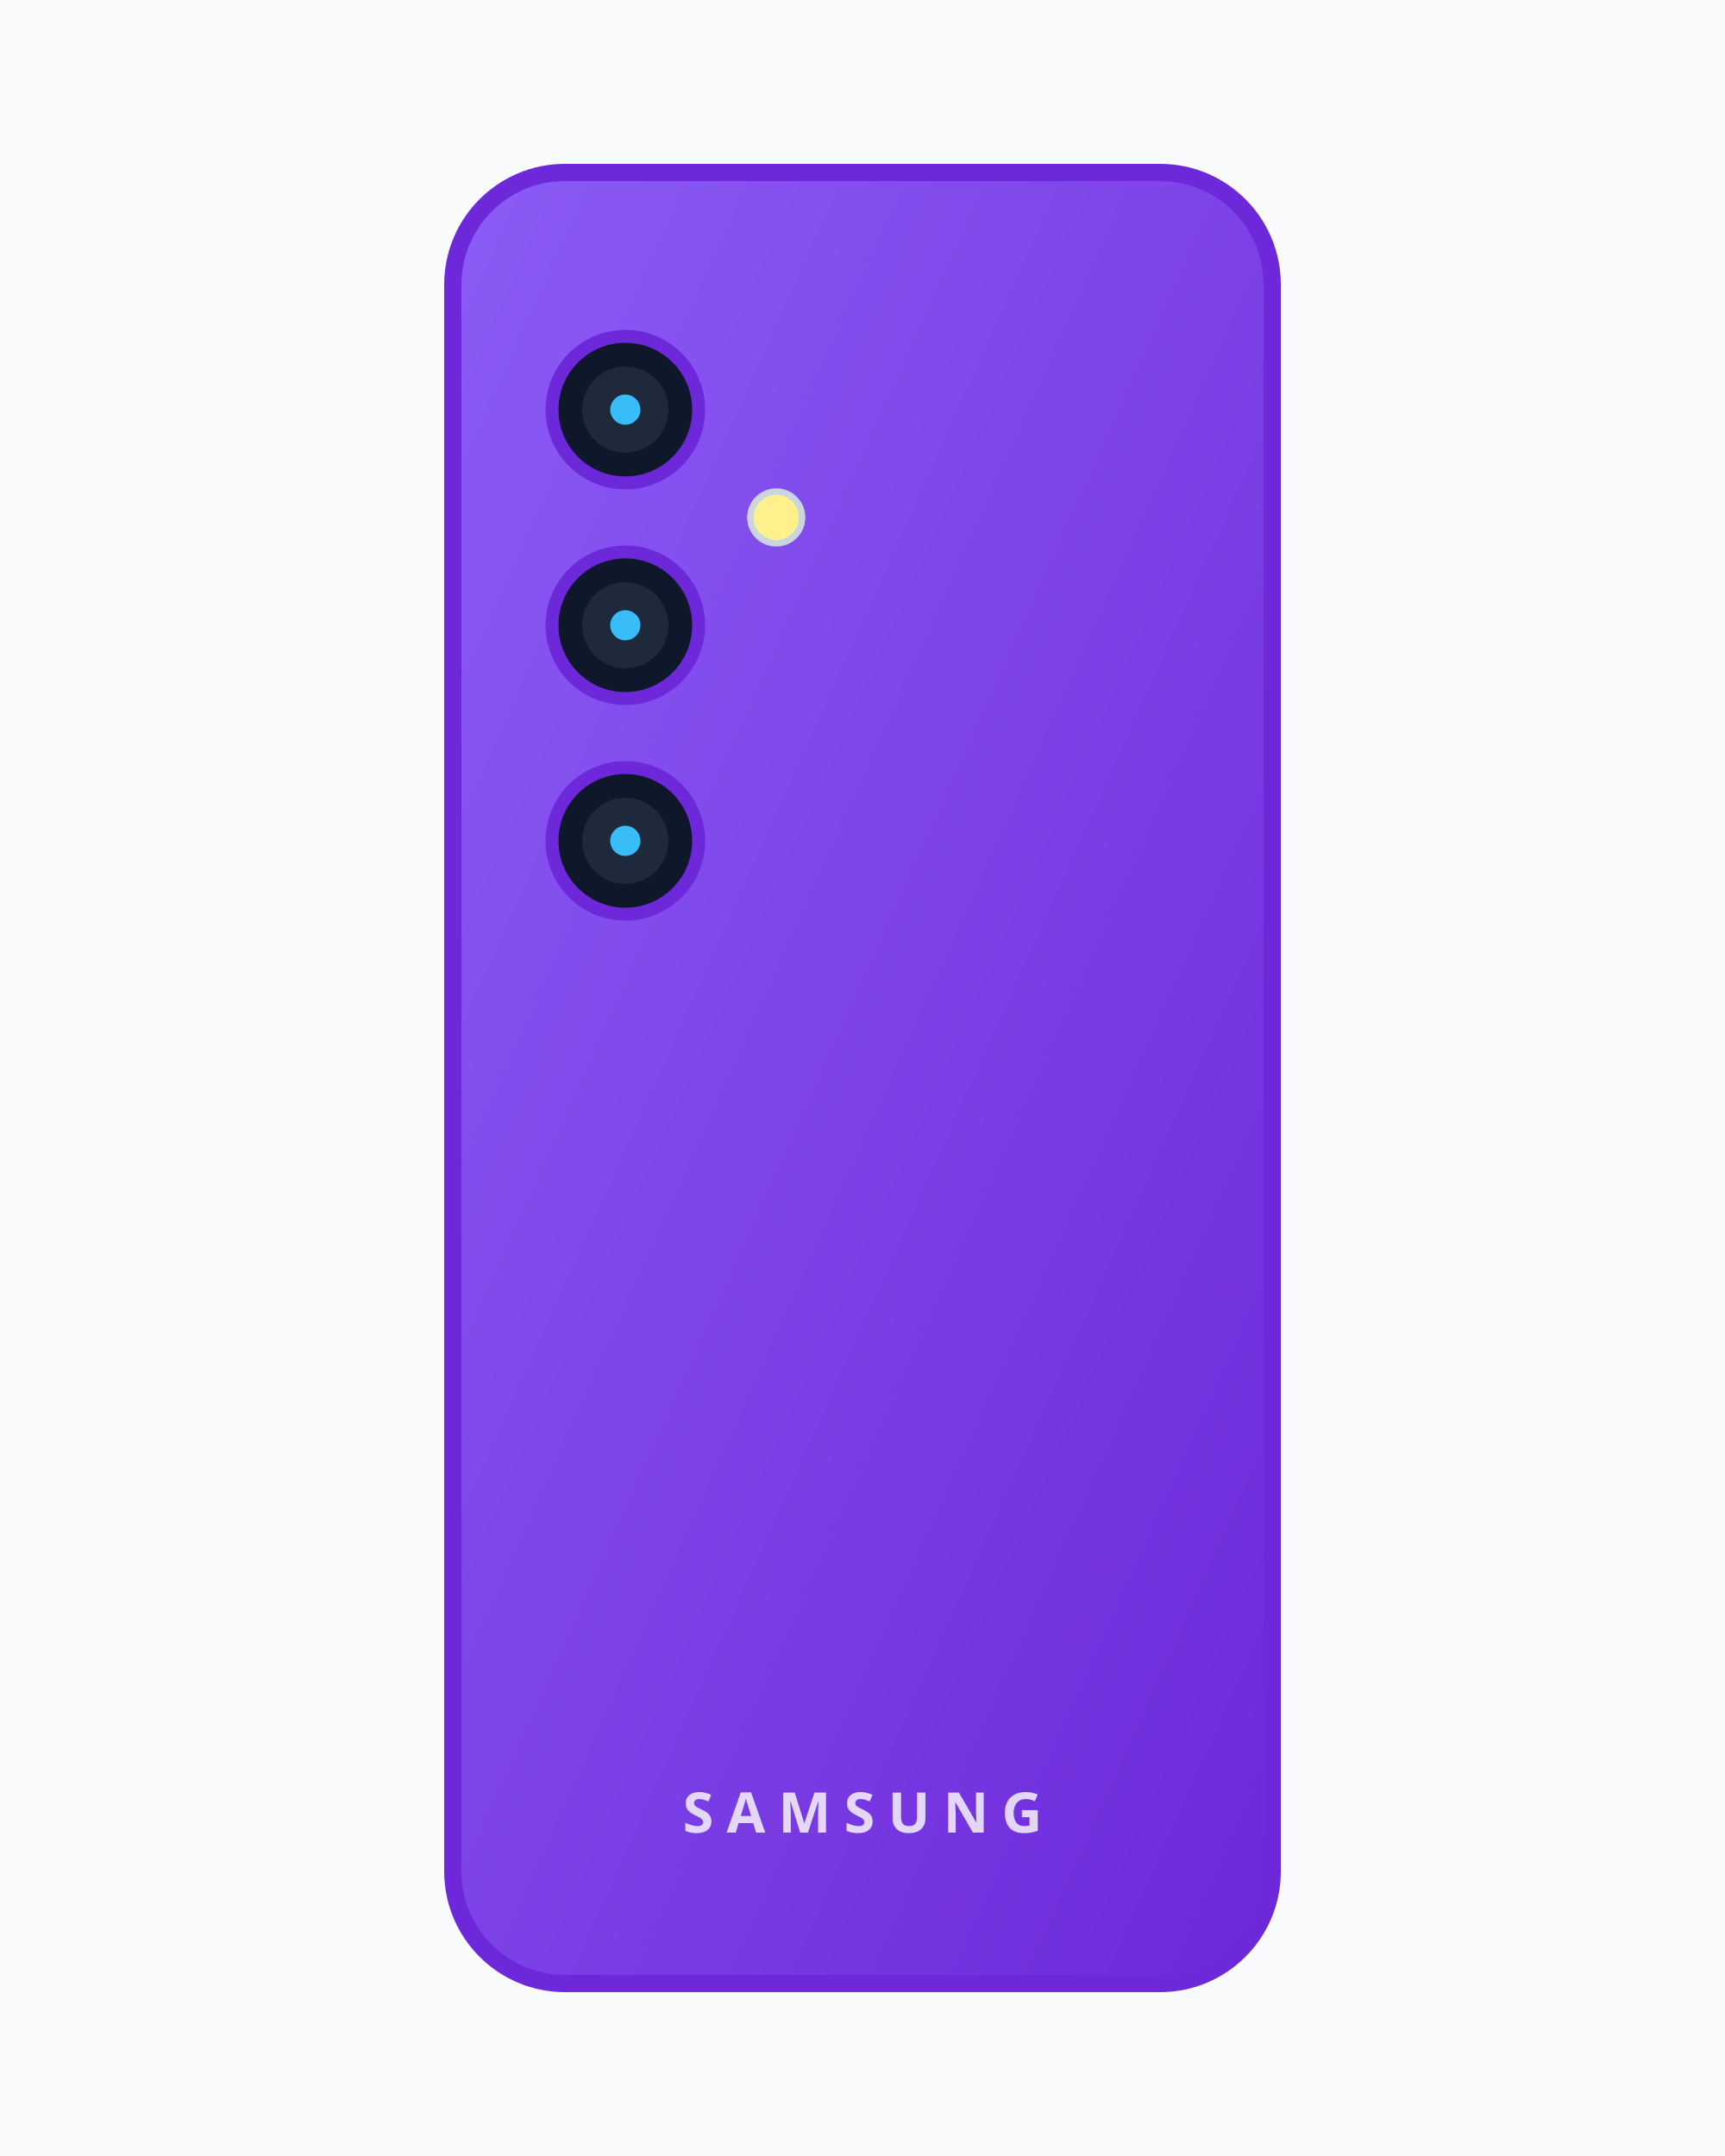
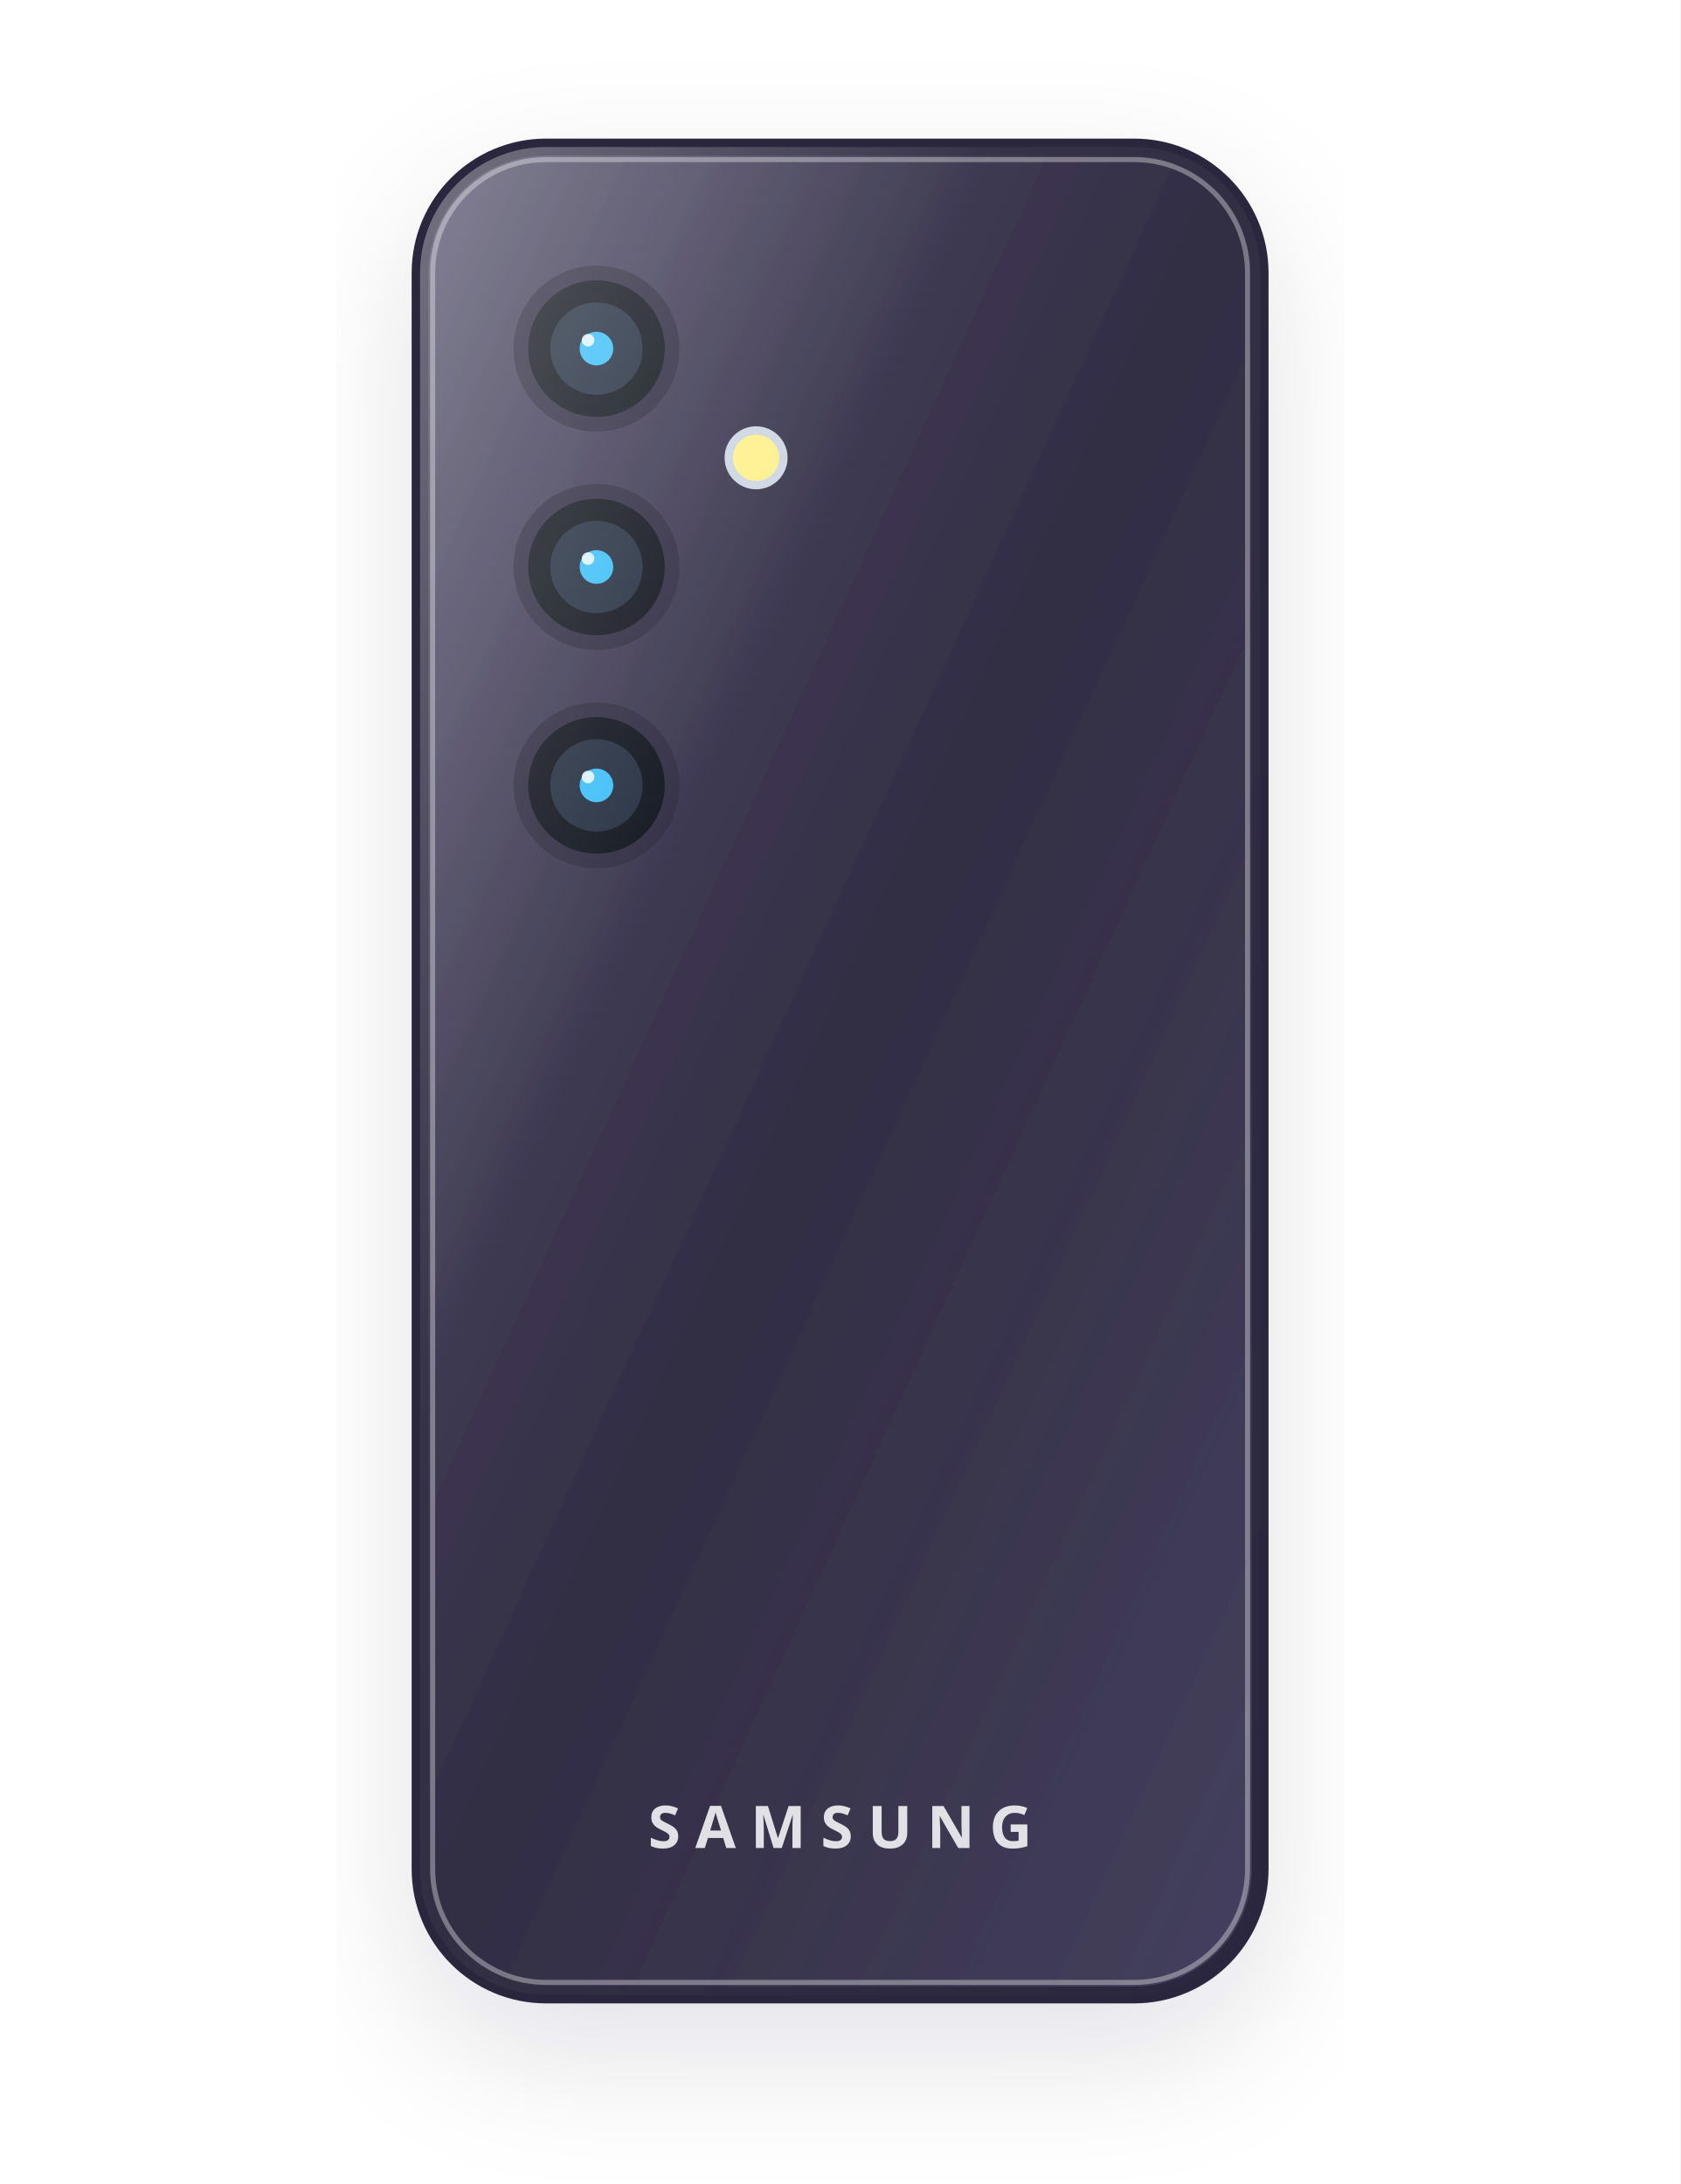
- <svg xmlns="http://www.w3.org/2000/svg" viewBox="0 0 400 500" width="100%" height="100%">
+ <svg xmlns="http://www.w3.org/2000/svg" viewBox="0 0 400 520" width="100%" height="100%">
  <defs>
-     <linearGradient id="bodyGrad" x1="0%" y1="0%" x2="100%" y2="100%">
-       <stop offset="0%" stop-color="#8b5cf6" />
-       <stop offset="100%" stop-color="#6d28d9" />
+     <linearGradient id="bodyGrad_s24_plus" x1="0%" y1="0%" x2="100%" y2="100%">
+       <stop offset="0%" stop-color="#45405e" />
+       <stop offset="50%" stop-color="#2a263d" />
+       <stop offset="100%" stop-color="#45405e" />
    </linearGradient>
+     <linearGradient id="glassSheen_s24_plus" x1="0%" y1="0%" x2="100%" y2="100%">
+       <stop offset="0%" stop-color="#ffffff" stop-opacity="0.35" />
+       <stop offset="35%" stop-color="#ffffff" stop-opacity="0.05" />
+       <stop offset="100%" stop-color="#ffffff" stop-opacity="0" />
+     </linearGradient>
+     <filter id="dropShadow_s24_plus" x="-10%" y="-10%" width="120%" height="120%">
+       <feDropShadow dx="0" dy="12" stdDeviation="16" flood-color="#0f172a" flood-opacity="0.12" />
+     </filter>
  </defs>
-   <rect width="100%" height="100%" fill="#f8fafc" />
-   <rect x="110" y="45" width="180" height="410" rx="28" fill="#000000" opacity="0.08" />
-   <rect x="105" y="40" width="190" height="420" rx="26" fill="url(#bodyGrad)" stroke="#6d28d9" stroke-width="4" />
-   <circle cx="145" cy="95" r="17" fill="#0f172a" stroke="#6d28d9" stroke-width="3" />
-   <circle cx="145" cy="95" r="10" fill="#1e293b" />
-   <circle cx="145" cy="95" r="3.5" fill="#38bdf8" />
-   <circle cx="145" cy="145" r="17" fill="#0f172a" stroke="#6d28d9" stroke-width="3" />
-   <circle cx="145" cy="145" r="10" fill="#1e293b" />
-   <circle cx="145" cy="145" r="3.5" fill="#38bdf8" />
-   <circle cx="145" cy="195" r="17" fill="#0f172a" stroke="#6d28d9" stroke-width="3" />
-   <circle cx="145" cy="195" r="10" fill="#1e293b" />
-   <circle cx="145" cy="195" r="3.5" fill="#38bdf8" />
-   <circle cx="180" cy="120" r="6" fill="#fef08a" stroke="#cbd5e1" stroke-width="1.5" />
-   <text x="200" y="425" font-family="sans-serif" font-size="13" font-weight="900" fill="#ffffff" opacity="0.8" text-anchor="middle" letter-spacing="3">SAMSUNG</text>
+   <rect width="100%" height="100%" fill="#ffffff" />
+   <rect x="100" y="35" width="200" height="440" rx="30" fill="url(#bodyGrad_s24_plus)" stroke="#2a263d" stroke-width="4" filter="url(#dropShadow_s24_plus)" />
+   <rect x="103" y="38" width="194" height="434" rx="27" fill="none" stroke="#ffffff" stroke-width="1.2" opacity="0.35" />
+   <g transform="translate(118, 55)">
+     <circle cx="24" cy="28" r="18" fill="#090d16" stroke="#2a263d" stroke-width="3.5" />
+     <circle cx="24" cy="28" r="11" fill="#1e293b" />
+     <circle cx="24" cy="28" r="4" fill="#38bdf8" />
+     <circle cx="22" cy="26" r="1.5" fill="#ffffff" opacity="0.8" />
+     <circle cx="24" cy="80" r="18" fill="#090d16" stroke="#2a263d" stroke-width="3.5" />
+     <circle cx="24" cy="80" r="11" fill="#1e293b" />
+     <circle cx="24" cy="80" r="4" fill="#38bdf8" />
+     <circle cx="22" cy="78" r="1.5" fill="#ffffff" opacity="0.8" />
+     <circle cx="24" cy="132" r="18" fill="#090d16" stroke="#2a263d" stroke-width="3.5" />
+     <circle cx="24" cy="132" r="11" fill="#1e293b" />
+     <circle cx="24" cy="132" r="4" fill="#38bdf8" />
+     <circle cx="22" cy="130" r="1.5" fill="#ffffff" opacity="0.8" />
+     <circle cx="62" cy="54" r="6.5" fill="#fef08a" stroke="#cbd5e1" stroke-width="2" />
+   </g>
+   <text x="200" y="440" font-family="sans-serif" font-size="14" font-weight="900" fill="#ffffff" opacity="0.85" text-anchor="middle" letter-spacing="3.5">SAMSUNG</text>
+   <rect x="100" y="35" width="200" height="440" rx="30" fill="url(#glassSheen_s24_plus)" pointer-events="none" />
</svg>
